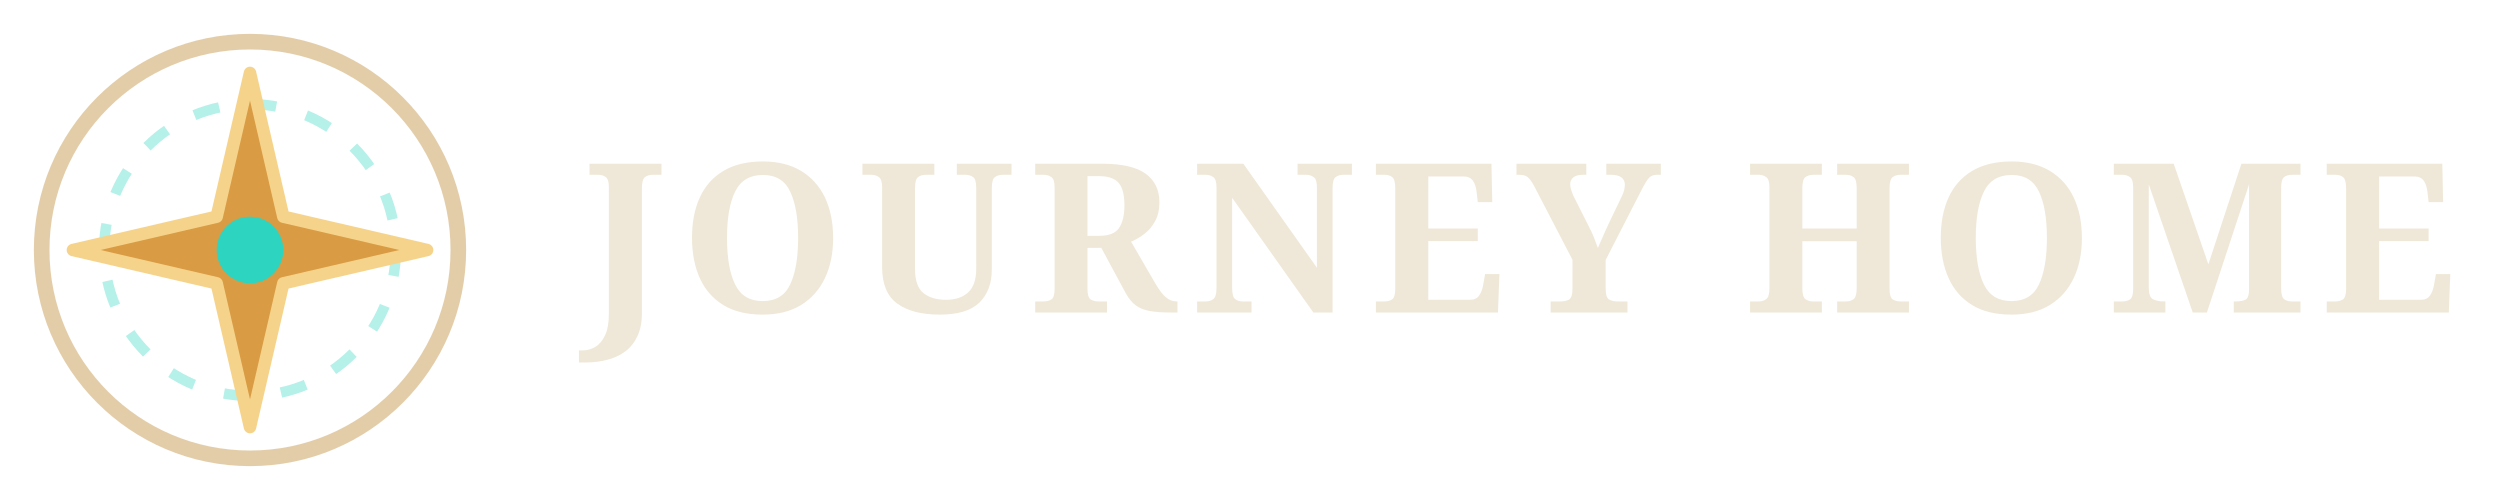
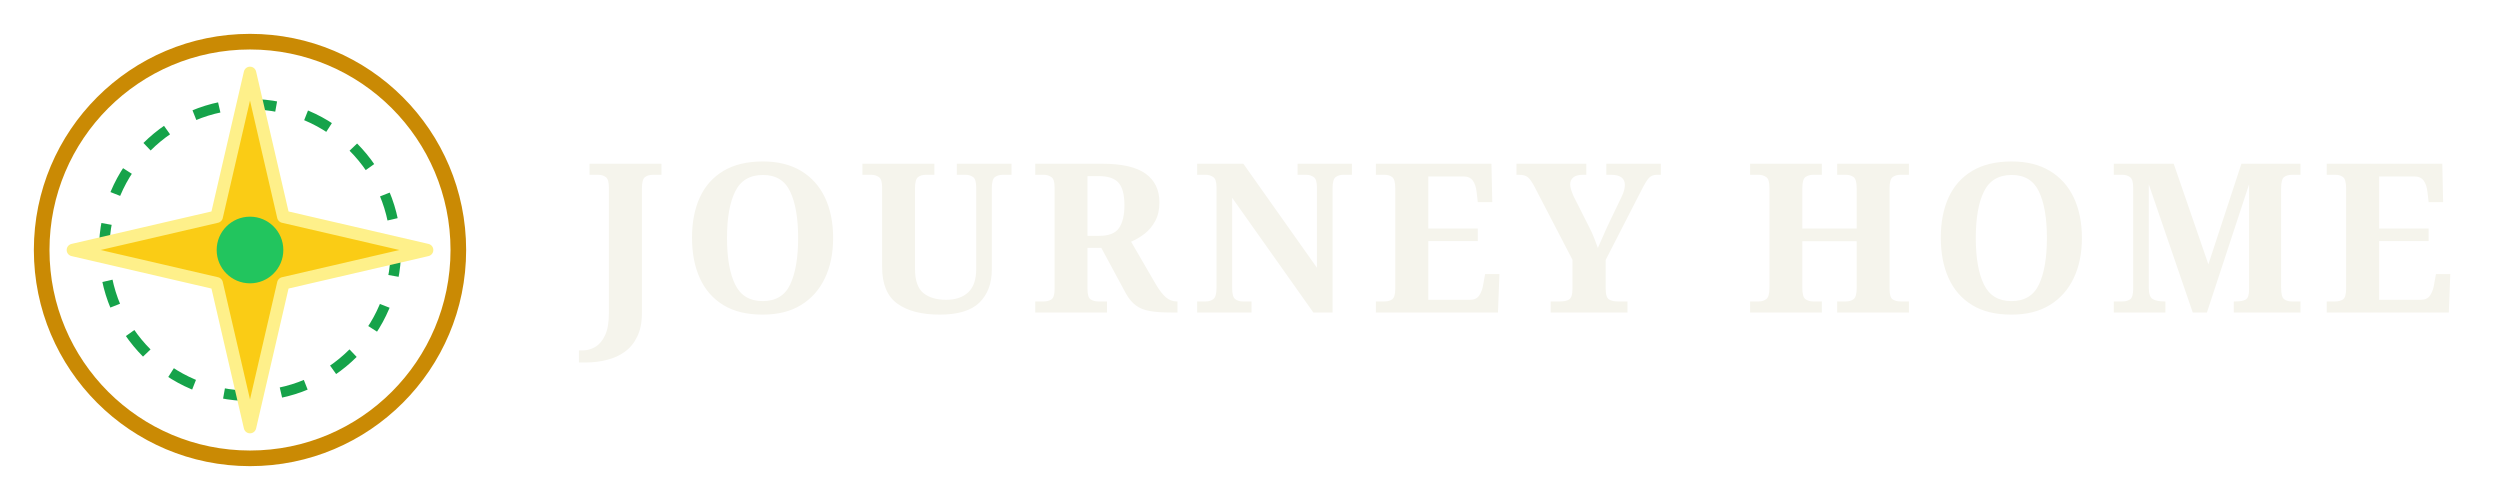
<svg xmlns="http://www.w3.org/2000/svg" viewBox="0 0 240 48" fill="none">
-   <circle cx="24" cy="24" r="20" stroke="#c89d54" stroke-opacity="0.5" stroke-width="1.5" />
-   <circle cx="24" cy="24" r="14" stroke="#2dd4bf" stroke-opacity="0.35" stroke-width="1" stroke-dasharray="2.5 3" />
-   <path d="M24 7L27.2 20.8L41 24L27.2 27.2L24 41L20.8 27.2L7 24L20.8 20.8L24 7Z" fill="#d99b43" stroke="#f6d38b" stroke-width="1.2" stroke-linejoin="round" />
-   <circle cx="24" cy="24" r="3.2" fill="#2dd4bf" />
-   <text x="56" y="30" fill="#efe8d8" font-family="Cinzel, Georgia, serif" font-size="20" font-weight="700" letter-spacing="1.4">
+   <circle cx="24" cy="24" r="20" stroke="#ca8a04" stroke-width="1.5" />
+   <circle cx="24" cy="24" r="14" stroke="#16a34a" stroke-width="1" stroke-dasharray="2.5 3" />
+   <path d="M24 7L27.2 20.8L41 24L27.2 27.2L24 41L20.8 27.2L7 24L20.8 20.8L24 7Z" fill="#facc15" stroke="#fef08a" stroke-width="1.2" stroke-linejoin="round" />
+   <circle cx="24" cy="24" r="3.2" fill="#22c55e" />
+   <text x="56" y="30" fill="#f5f4ec" font-family="Fraunces, Georgia, serif" font-size="20" font-weight="700" letter-spacing="1.4">
    JOURNEY HOME
  </text>
</svg>
